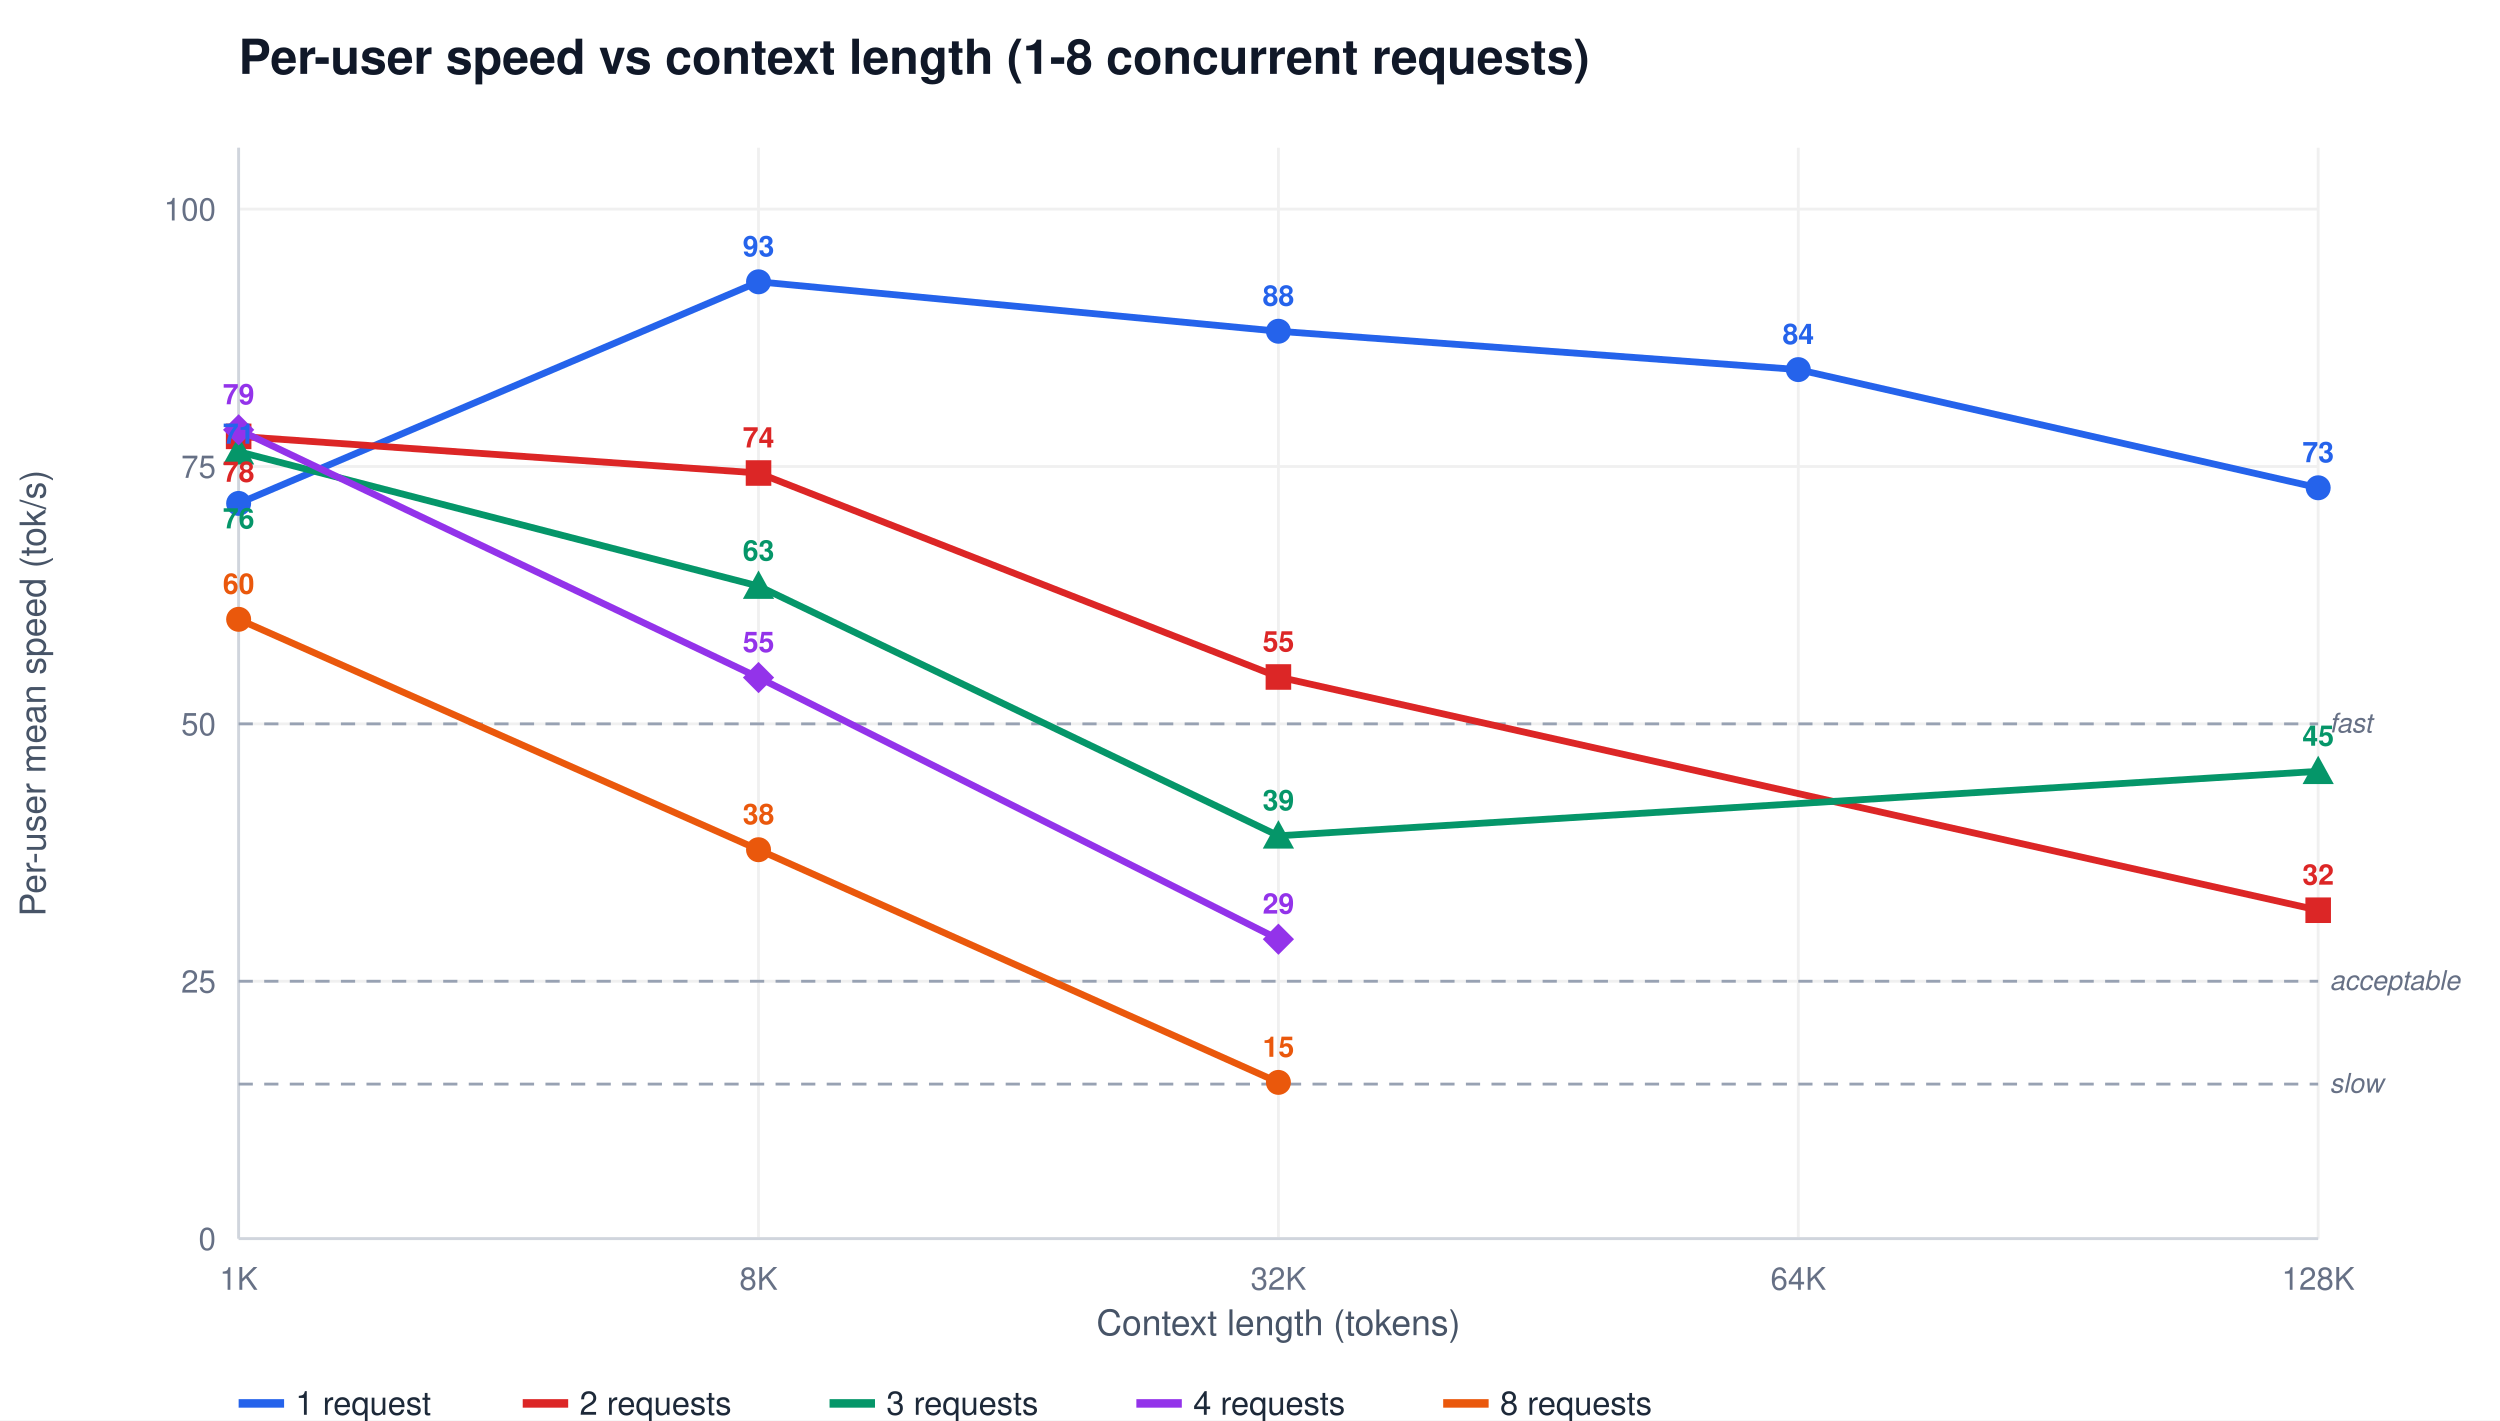
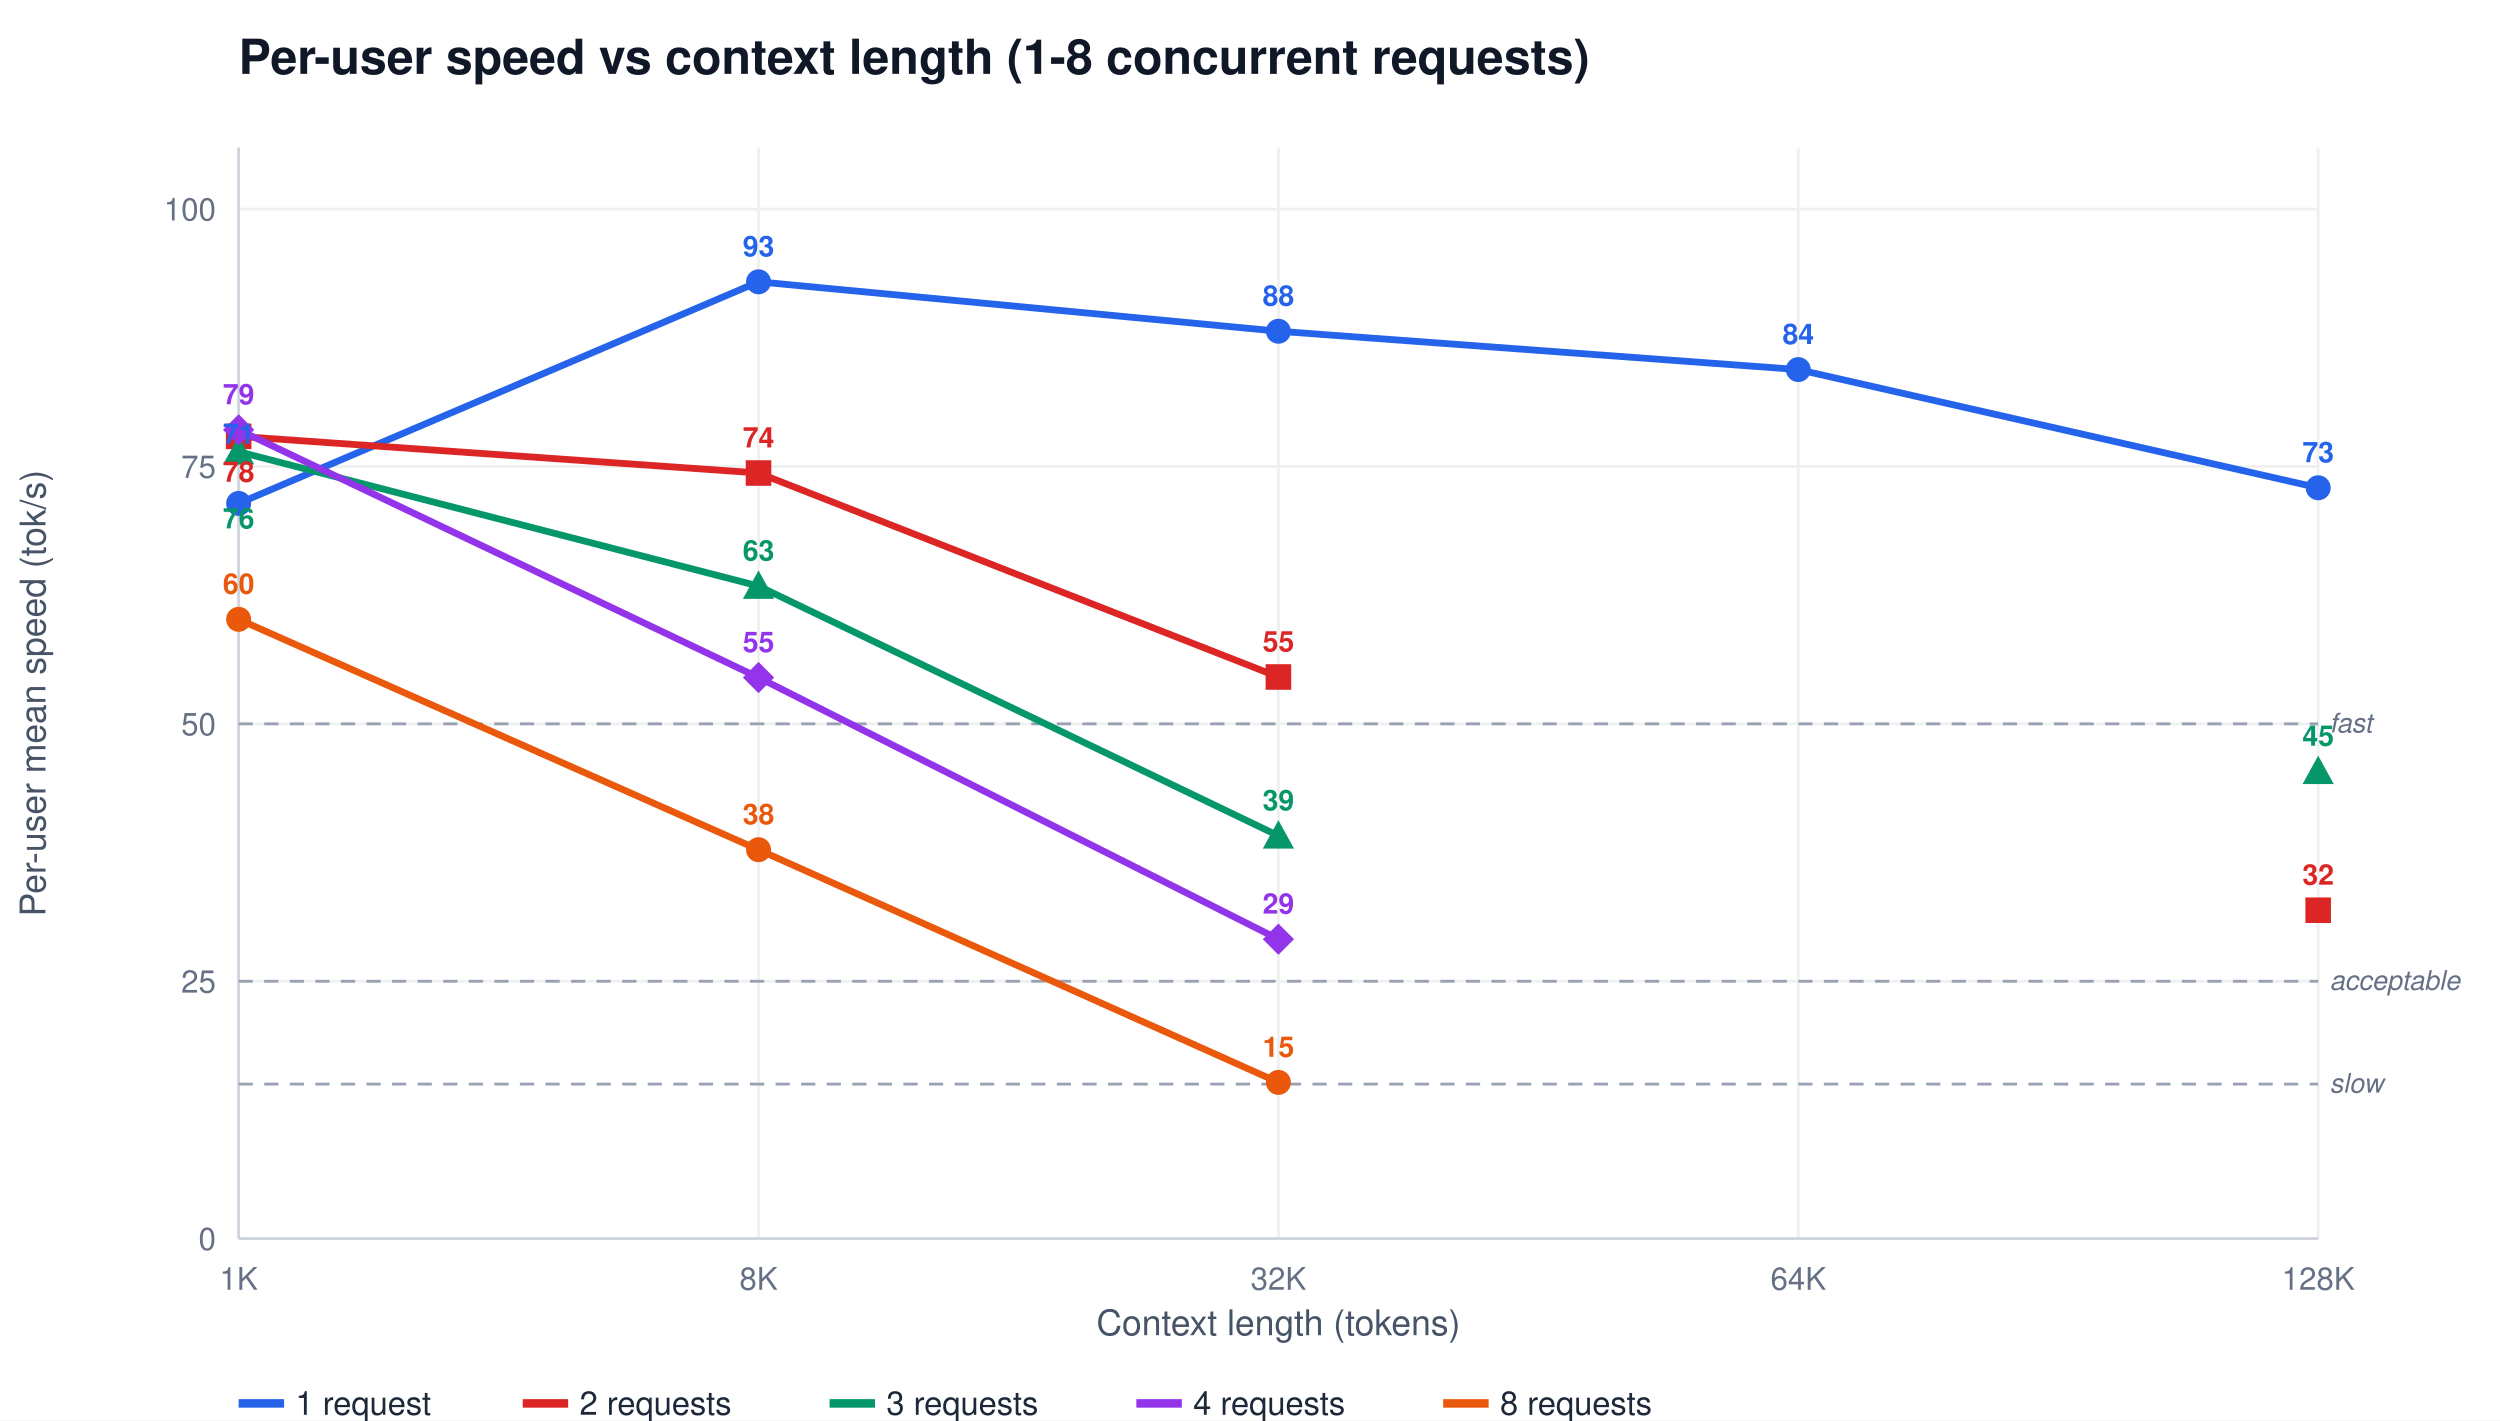
<svg xmlns="http://www.w3.org/2000/svg" width="880" height="500" viewBox="0 0 880 500" font-family="Segoe UI, Helvetica, Arial, sans-serif">
  <rect width="880" height="500" fill="#ffffff" />
  <text x="84" y="26" font-size="17" font-weight="600" fill="#101828">Per-user speed vs context length (1-8 concurrent requests)</text>
  <line x1="84" y1="436.0" x2="816" y2="436.0" stroke="#f0f0f0" stroke-width="1" />
  <text x="76" y="440.0" font-size="11" fill="#667085" text-anchor="end">0</text>
  <line x1="84" y1="345.4" x2="816" y2="345.4" stroke="#f0f0f0" stroke-width="1" />
  <text x="76" y="349.4" font-size="11" fill="#667085" text-anchor="end">25</text>
  <line x1="84" y1="254.8" x2="816" y2="254.8" stroke="#f0f0f0" stroke-width="1" />
  <text x="76" y="258.8" font-size="11" fill="#667085" text-anchor="end">50</text>
  <line x1="84" y1="164.2" x2="816" y2="164.2" stroke="#f0f0f0" stroke-width="1" />
  <text x="76" y="168.2" font-size="11" fill="#667085" text-anchor="end">75</text>
  <line x1="84" y1="73.6" x2="816" y2="73.6" stroke="#f0f0f0" stroke-width="1" />
  <text x="76" y="77.6" font-size="11" fill="#667085" text-anchor="end">100</text>
  <line x1="84.0" y1="52" x2="84.0" y2="436" stroke="#f0f0f0" stroke-width="1" />
  <text x="84.0" y="454" font-size="11" fill="#667085" text-anchor="middle">1K</text>
  <line x1="267.0" y1="52" x2="267.0" y2="436" stroke="#f0f0f0" stroke-width="1" />
  <text x="267.0" y="454" font-size="11" fill="#667085" text-anchor="middle">8K</text>
  <line x1="450.0" y1="52" x2="450.0" y2="436" stroke="#f0f0f0" stroke-width="1" />
  <text x="450.0" y="454" font-size="11" fill="#667085" text-anchor="middle">32K</text>
  <line x1="633.0" y1="52" x2="633.0" y2="436" stroke="#f0f0f0" stroke-width="1" />
  <text x="633.0" y="454" font-size="11" fill="#667085" text-anchor="middle">64K</text>
  <line x1="816.0" y1="52" x2="816.0" y2="436" stroke="#f0f0f0" stroke-width="1" />
  <text x="816.0" y="454" font-size="11" fill="#667085" text-anchor="middle">128K</text>
  <line x1="84" y1="436" x2="816" y2="436" stroke="#d0d5dd" stroke-width="1" />
  <line x1="84" y1="52" x2="84" y2="436" stroke="#d0d5dd" stroke-width="1" />
  <line x1="84" y1="381.6" x2="816" y2="381.6" stroke="#98a2b3" stroke-width="1" stroke-dasharray="5 4" />
  <text x="820" y="384.6" font-size="9.5" fill="#667085" font-style="italic">slow</text>
  <line x1="84" y1="345.4" x2="816" y2="345.4" stroke="#98a2b3" stroke-width="1" stroke-dasharray="5 4" />
  <text x="820" y="348.4" font-size="9.5" fill="#667085" font-style="italic">acceptable</text>
  <line x1="84" y1="254.8" x2="816" y2="254.8" stroke="#98a2b3" stroke-width="1" stroke-dasharray="5 4" />
  <text x="820" y="257.8" font-size="9.5" fill="#667085" font-style="italic">fast</text>
  <polyline points="84.0,177.2 267.0,99.2 450.0,116.6 633.0,130.1 816.0,171.7" fill="none" stroke="#2563eb" stroke-width="2.4" />
  <circle cx="84.0" cy="177.2" r="4.4" fill="#2563eb" />
  <circle cx="267.0" cy="99.2" r="4.4" fill="#2563eb" />
  <circle cx="450.0" cy="116.6" r="4.4" fill="#2563eb" />
  <circle cx="633.0" cy="130.1" r="4.4" fill="#2563eb" />
  <circle cx="816.0" cy="171.7" r="4.4" fill="#2563eb" />
-   <polyline points="84.0,153.6 267.0,166.5 450.0,238.3 816.0,320.4" fill="none" stroke="#dc2626" stroke-width="2.4" />
+   <polyline points="84.0,153.6 267.0,166.5 450.0,238.3" fill="none" stroke="#dc2626" stroke-width="2.4" />
  <rect x="79.5" y="149.1" width="9" height="9" fill="#dc2626" />
  <rect x="262.5" y="162.0" width="9" height="9" fill="#dc2626" />
  <rect x="445.5" y="233.8" width="9" height="9" fill="#dc2626" />
  <rect x="811.5" y="315.9" width="9" height="9" fill="#dc2626" />
-   <polyline points="84.0,159.0 267.0,206.3 450.0,294.2 816.0,271.5" fill="none" stroke="#059669" stroke-width="2.4" />
+   <polyline points="84.0,159.0 267.0,206.3 450.0,294.2" fill="none" stroke="#059669" stroke-width="2.4" />
  <polygon points="84.0,153.5 78.5,163.5 89.5,163.5" fill="#059669" />
  <polygon points="267.0,200.8 261.5,210.8 272.5,210.8" fill="#059669" />
  <polygon points="450.0,288.7 444.5,298.7 455.5,298.7" fill="#059669" />
  <polygon points="816.0,266.0 810.5,276.0 821.5,276.0" fill="#059669" />
  <polyline points="84.0,151.3 267.0,238.5 450.0,330.6" fill="none" stroke="#9333ea" stroke-width="2.4" />
  <polygon points="84.0,145.8 89.5,151.3 84.0,156.8 78.5,151.3" fill="#9333ea" />
  <polygon points="267.0,233.0 272.5,238.5 267.0,244.0 261.5,238.5" fill="#9333ea" />
  <polygon points="450.0,325.1 455.5,330.6 450.0,336.1 444.5,330.6" fill="#9333ea" />
  <polyline points="84.0,218.0 267.0,299.1 450.0,381.0" fill="none" stroke="#ea580c" stroke-width="2.4" />
  <circle cx="84.0" cy="218.0" r="4.4" fill="#ea580c" />
  <circle cx="267.0" cy="299.1" r="4.4" fill="#ea580c" />
  <circle cx="450.0" cy="381.0" r="4.4" fill="#ea580c" />
  <text x="84.0" y="142.3" font-size="10" fill="#9333ea" text-anchor="middle" font-weight="600">79</text>
  <text x="84.0" y="169.6" font-size="10" fill="#dc2626" text-anchor="middle" font-weight="600">78</text>
  <text x="84.0" y="186.0" font-size="10" fill="#059669" text-anchor="middle" font-weight="600">76</text>
  <text x="84.0" y="156.2" font-size="10" fill="#2563eb" text-anchor="middle" font-weight="600">71</text>
  <text x="84.0" y="209.0" font-size="10" fill="#ea580c" text-anchor="middle" font-weight="600">60</text>
  <text x="267.0" y="90.2" font-size="10" fill="#2563eb" text-anchor="middle" font-weight="600">93</text>
  <text x="267.0" y="157.5" font-size="10" fill="#dc2626" text-anchor="middle" font-weight="600">74</text>
  <text x="267.0" y="197.3" font-size="10" fill="#059669" text-anchor="middle" font-weight="600">63</text>
  <text x="267.0" y="229.5" font-size="10" fill="#9333ea" text-anchor="middle" font-weight="600">55</text>
  <text x="267.0" y="290.1" font-size="10" fill="#ea580c" text-anchor="middle" font-weight="600">38</text>
  <text x="450.0" y="107.6" font-size="10" fill="#2563eb" text-anchor="middle" font-weight="600">88</text>
  <text x="450.0" y="229.3" font-size="10" fill="#dc2626" text-anchor="middle" font-weight="600">55</text>
  <text x="450.0" y="285.2" font-size="10" fill="#059669" text-anchor="middle" font-weight="600">39</text>
  <text x="450.0" y="321.6" font-size="10" fill="#9333ea" text-anchor="middle" font-weight="600">29</text>
  <text x="450.0" y="372.0" font-size="10" fill="#ea580c" text-anchor="middle" font-weight="600">15</text>
  <text x="633.0" y="121.1" font-size="10" fill="#2563eb" text-anchor="middle" font-weight="600">84</text>
  <text x="816.0" y="162.7" font-size="10" fill="#2563eb" text-anchor="middle" font-weight="600">73</text>
  <text x="816.0" y="262.5" font-size="10" fill="#059669" text-anchor="middle" font-weight="600">45</text>
  <text x="816.0" y="311.4" font-size="10" fill="#dc2626" text-anchor="middle" font-weight="600">32</text>
  <line x1="84" y1="494" x2="100" y2="494" stroke="#2563eb" stroke-width="3" />
  <text x="104" y="498" font-size="11.5" fill="#1d2939">1 request</text>
  <line x1="184" y1="494" x2="200" y2="494" stroke="#dc2626" stroke-width="3" />
  <text x="204" y="498" font-size="11.5" fill="#1d2939">2 requests</text>
  <line x1="292" y1="494" x2="308" y2="494" stroke="#059669" stroke-width="3" />
  <text x="312" y="498" font-size="11.5" fill="#1d2939">3 requests</text>
  <line x1="400" y1="494" x2="416" y2="494" stroke="#9333ea" stroke-width="3" />
  <text x="420" y="498" font-size="11.5" fill="#1d2939">4 requests</text>
  <line x1="508" y1="494" x2="524" y2="494" stroke="#ea580c" stroke-width="3" />
  <text x="528" y="498" font-size="11.5" fill="#1d2939">8 requests</text>
  <text x="450" y="470" font-size="12.5" fill="#475467" text-anchor="middle">Context length (tokens)</text>
  <text x="16" y="244" font-size="12.5" fill="#475467" text-anchor="middle" transform="rotate(-90 16 244)">Per-user mean speed (tok/s)</text>
</svg>
